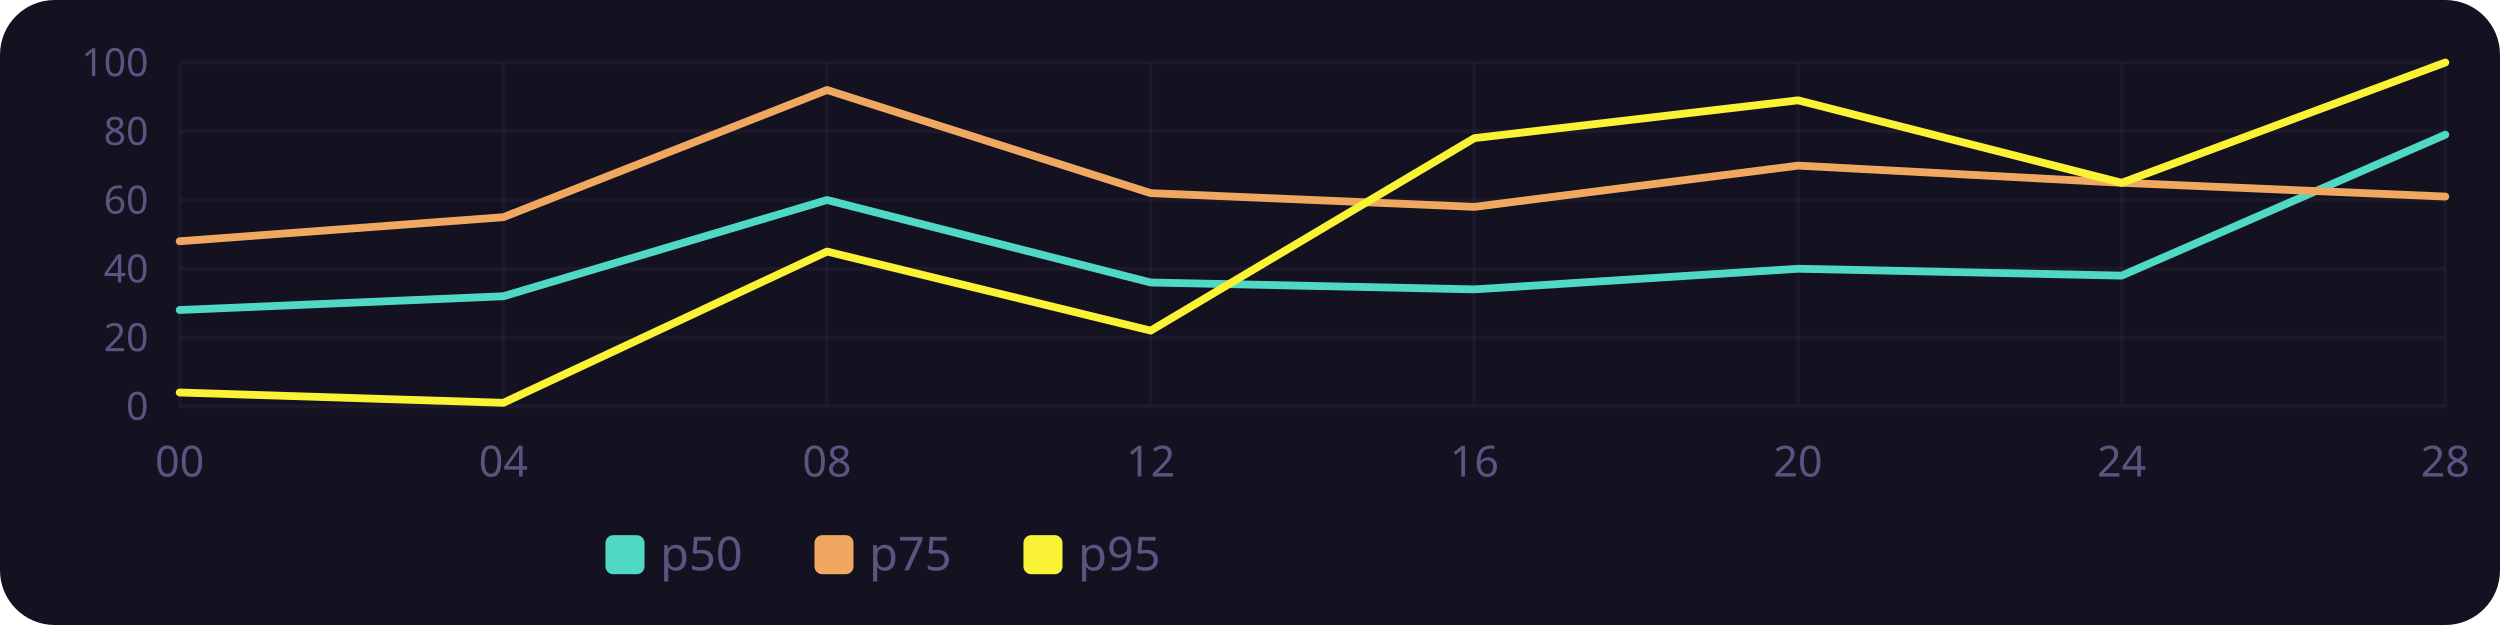
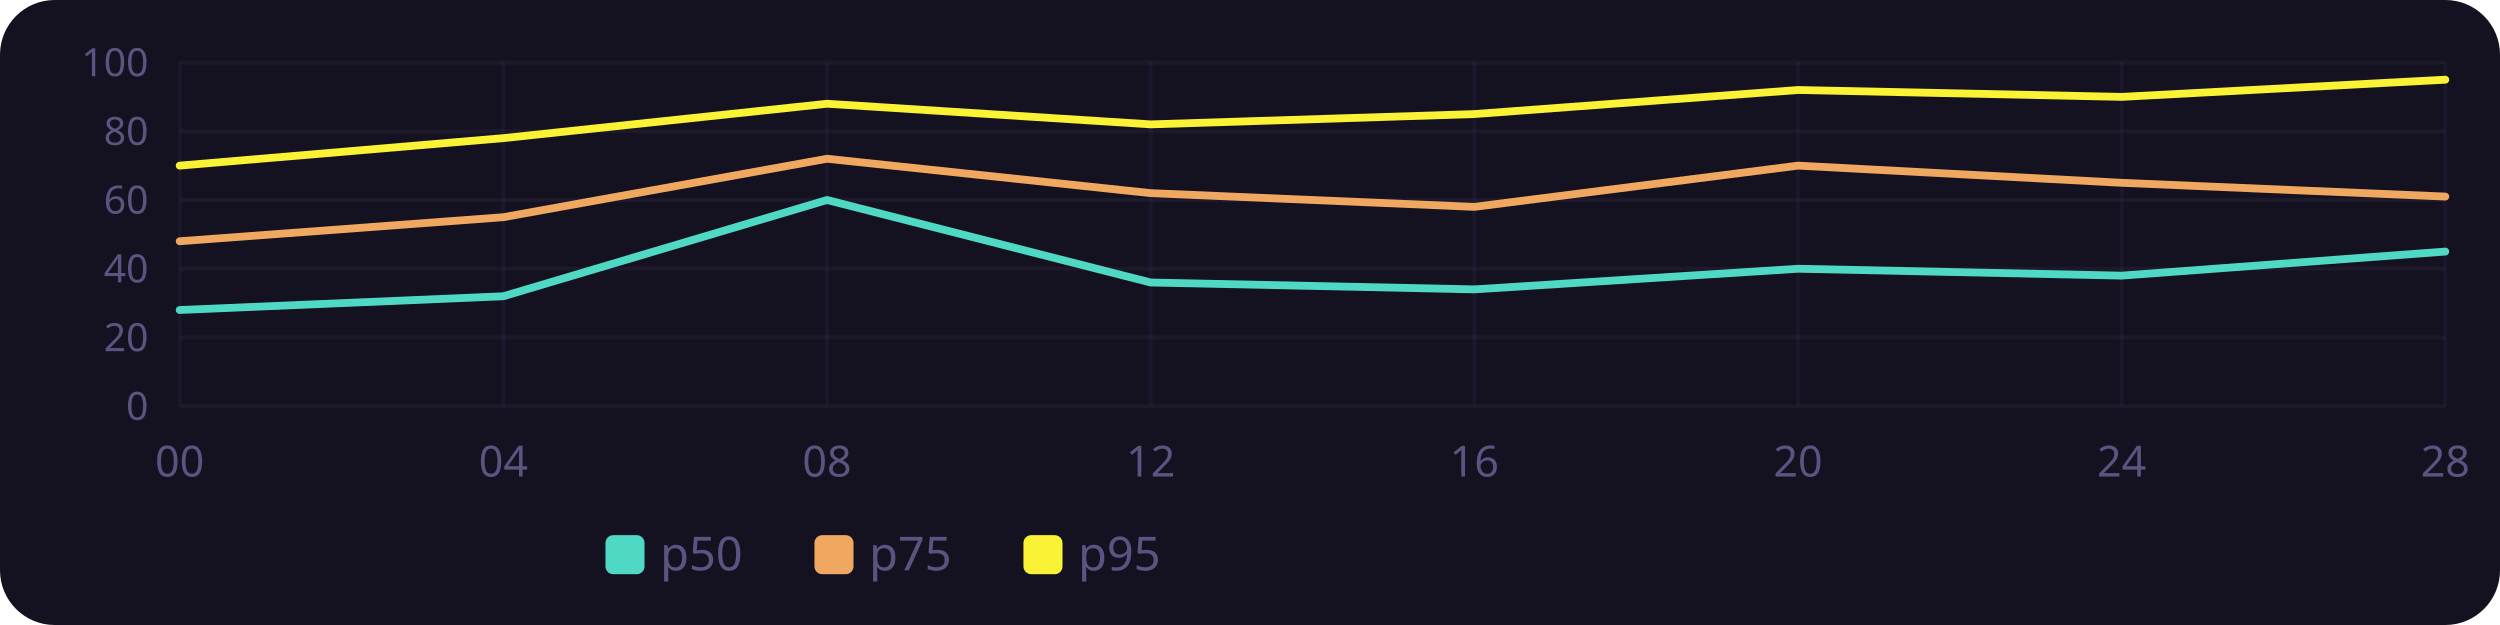
<svg xmlns="http://www.w3.org/2000/svg" width="640" height="160" viewBox="0 0 640 160">
  <rect x="0" y="0" width="640" height="160" rx="14" fill="#141120" />
  <line x1="46" y1="16" x2="626" y2="16" stroke="#5a5580" stroke-width="1" opacity="0.12" />
  <line x1="46" y1="33.6" x2="626" y2="33.6" stroke="#5a5580" stroke-width="1" opacity="0.12" />
  <line x1="46" y1="51.2" x2="626" y2="51.2" stroke="#5a5580" stroke-width="1" opacity="0.12" />
  <line x1="46" y1="68.8" x2="626" y2="68.8" stroke="#5a5580" stroke-width="1" opacity="0.12" />
  <line x1="46" y1="86.4" x2="626" y2="86.4" stroke="#5a5580" stroke-width="1" opacity="0.12" />
  <line x1="46" y1="104" x2="626" y2="104" stroke="#5a5580" stroke-width="1" opacity="0.12" />
  <line x1="46" y1="16" x2="46" y2="104" stroke="#4a4490" stroke-width="1" opacity="0.12" />
  <line x1="128.86" y1="16" x2="128.86" y2="104" stroke="#4a4490" stroke-width="1" opacity="0.12" />
  <line x1="211.71" y1="16" x2="211.71" y2="104" stroke="#4a4490" stroke-width="1" opacity="0.12" />
  <line x1="294.57" y1="16" x2="294.57" y2="104" stroke="#4a4490" stroke-width="1" opacity="0.12" />
  <line x1="377.43" y1="16" x2="377.43" y2="104" stroke="#4a4490" stroke-width="1" opacity="0.12" />
  <line x1="460.29" y1="16" x2="460.29" y2="104" stroke="#4a4490" stroke-width="1" opacity="0.12" />
  <line x1="543.14" y1="16" x2="543.14" y2="104" stroke="#4a4490" stroke-width="1" opacity="0.12" />
  <line x1="626" y1="16" x2="626" y2="104" stroke="#4a4490" stroke-width="1" opacity="0.12" />
  <text x="38" y="19.5" font-size="10" fill="#5a5580" font-family="sans-serif" text-anchor="end">100</text>
  <text x="38" y="37.1" font-size="10" fill="#5a5580" font-family="sans-serif" text-anchor="end">80</text>
  <text x="38" y="54.7" font-size="10" fill="#5a5580" font-family="sans-serif" text-anchor="end">60</text>
  <text x="38" y="72.3" font-size="10" fill="#5a5580" font-family="sans-serif" text-anchor="end">40</text>
  <text x="38" y="89.9" font-size="10" fill="#5a5580" font-family="sans-serif" text-anchor="end">20</text>
  <text x="38" y="107.5" font-size="10" fill="#5a5580" font-family="sans-serif" text-anchor="end">0</text>
-   <path d="M46,79.36 L128.86,75.84 L211.71,51.2 L294.57,72.32 L377.43,74.08 L460.29,68.8 L543.14,70.56 L626,34.48" fill="none" stroke="#4fd8c4" stroke-width="2" stroke-linejoin="round" stroke-linecap="round" />
-   <path d="M46,61.76 L128.86,55.6 L211.71,23.04 L294.57,49.44 L377.43,52.96 L460.29,42.4 L543.14,46.8 L626,50.32" fill="none" stroke="#f0a860" stroke-width="2" stroke-linejoin="round" stroke-linecap="round" />
-   <path d="M46,100.48 L128.86,103.12 L211.71,64.4 L294.57,84.64 L377.43,35.36 L460.29,25.68 L543.14,46.8 L626,16" fill="none" stroke="#faf234" stroke-width="2" stroke-linejoin="round" stroke-linecap="round" />
+   <path d="M46,79.36 L128.86,75.84 L211.71,51.2 L294.57,72.32 L377.43,74.08 L460.29,68.8 L543.14,70.56 L626,64.4" fill="none" stroke="#4fd8c4" stroke-width="2" stroke-linejoin="round" stroke-linecap="round" />
+   <path d="M46,61.76 L128.86,55.6 L211.71,40.64 L294.57,49.44 L377.43,52.96 L460.29,42.4 L543.14,46.8 L626,50.32" fill="none" stroke="#f0a860" stroke-width="2" stroke-linejoin="round" stroke-linecap="round" />
+   <path d="M46,42.4 L128.86,35.36 L211.71,26.56 L294.57,31.84 L377.43,29.2 L460.29,23.04 L543.14,24.8 L626,20.4" fill="none" stroke="#faf234" stroke-width="2" stroke-linejoin="round" stroke-linecap="round" />
  <text x="46" y="122" font-size="11" fill="#5a5580" font-family="sans-serif" text-anchor="middle">00</text>
  <text x="128.86" y="122" font-size="11" fill="#5a5580" font-family="sans-serif" text-anchor="middle">04</text>
  <text x="211.71" y="122" font-size="11" fill="#5a5580" font-family="sans-serif" text-anchor="middle">08</text>
  <text x="294.57" y="122" font-size="11" fill="#5a5580" font-family="sans-serif" text-anchor="middle">12</text>
  <text x="377.43" y="122" font-size="11" fill="#5a5580" font-family="sans-serif" text-anchor="middle">16</text>
  <text x="460.29" y="122" font-size="11" fill="#5a5580" font-family="sans-serif" text-anchor="middle">20</text>
  <text x="543.14" y="122" font-size="11" fill="#5a5580" font-family="sans-serif" text-anchor="middle">24</text>
  <text x="626" y="122" font-size="11" fill="#5a5580" font-family="sans-serif" text-anchor="middle">28</text>
  <rect x="155" y="137" width="10" height="10" rx="2" fill="#4fd8c4" />
  <text x="169" y="146" font-size="12" fill="#5a5580" font-family="sans-serif">p50</text>
  <rect x="208.5" y="137" width="10" height="10" rx="2" fill="#f0a860" />
  <text x="222.5" y="146" font-size="12" fill="#5a5580" font-family="sans-serif">p75</text>
  <rect x="262" y="137" width="10" height="10" rx="2" fill="#faf234" />
  <text x="276" y="146" font-size="12" fill="#5a5580" font-family="sans-serif">p95</text>
</svg>
